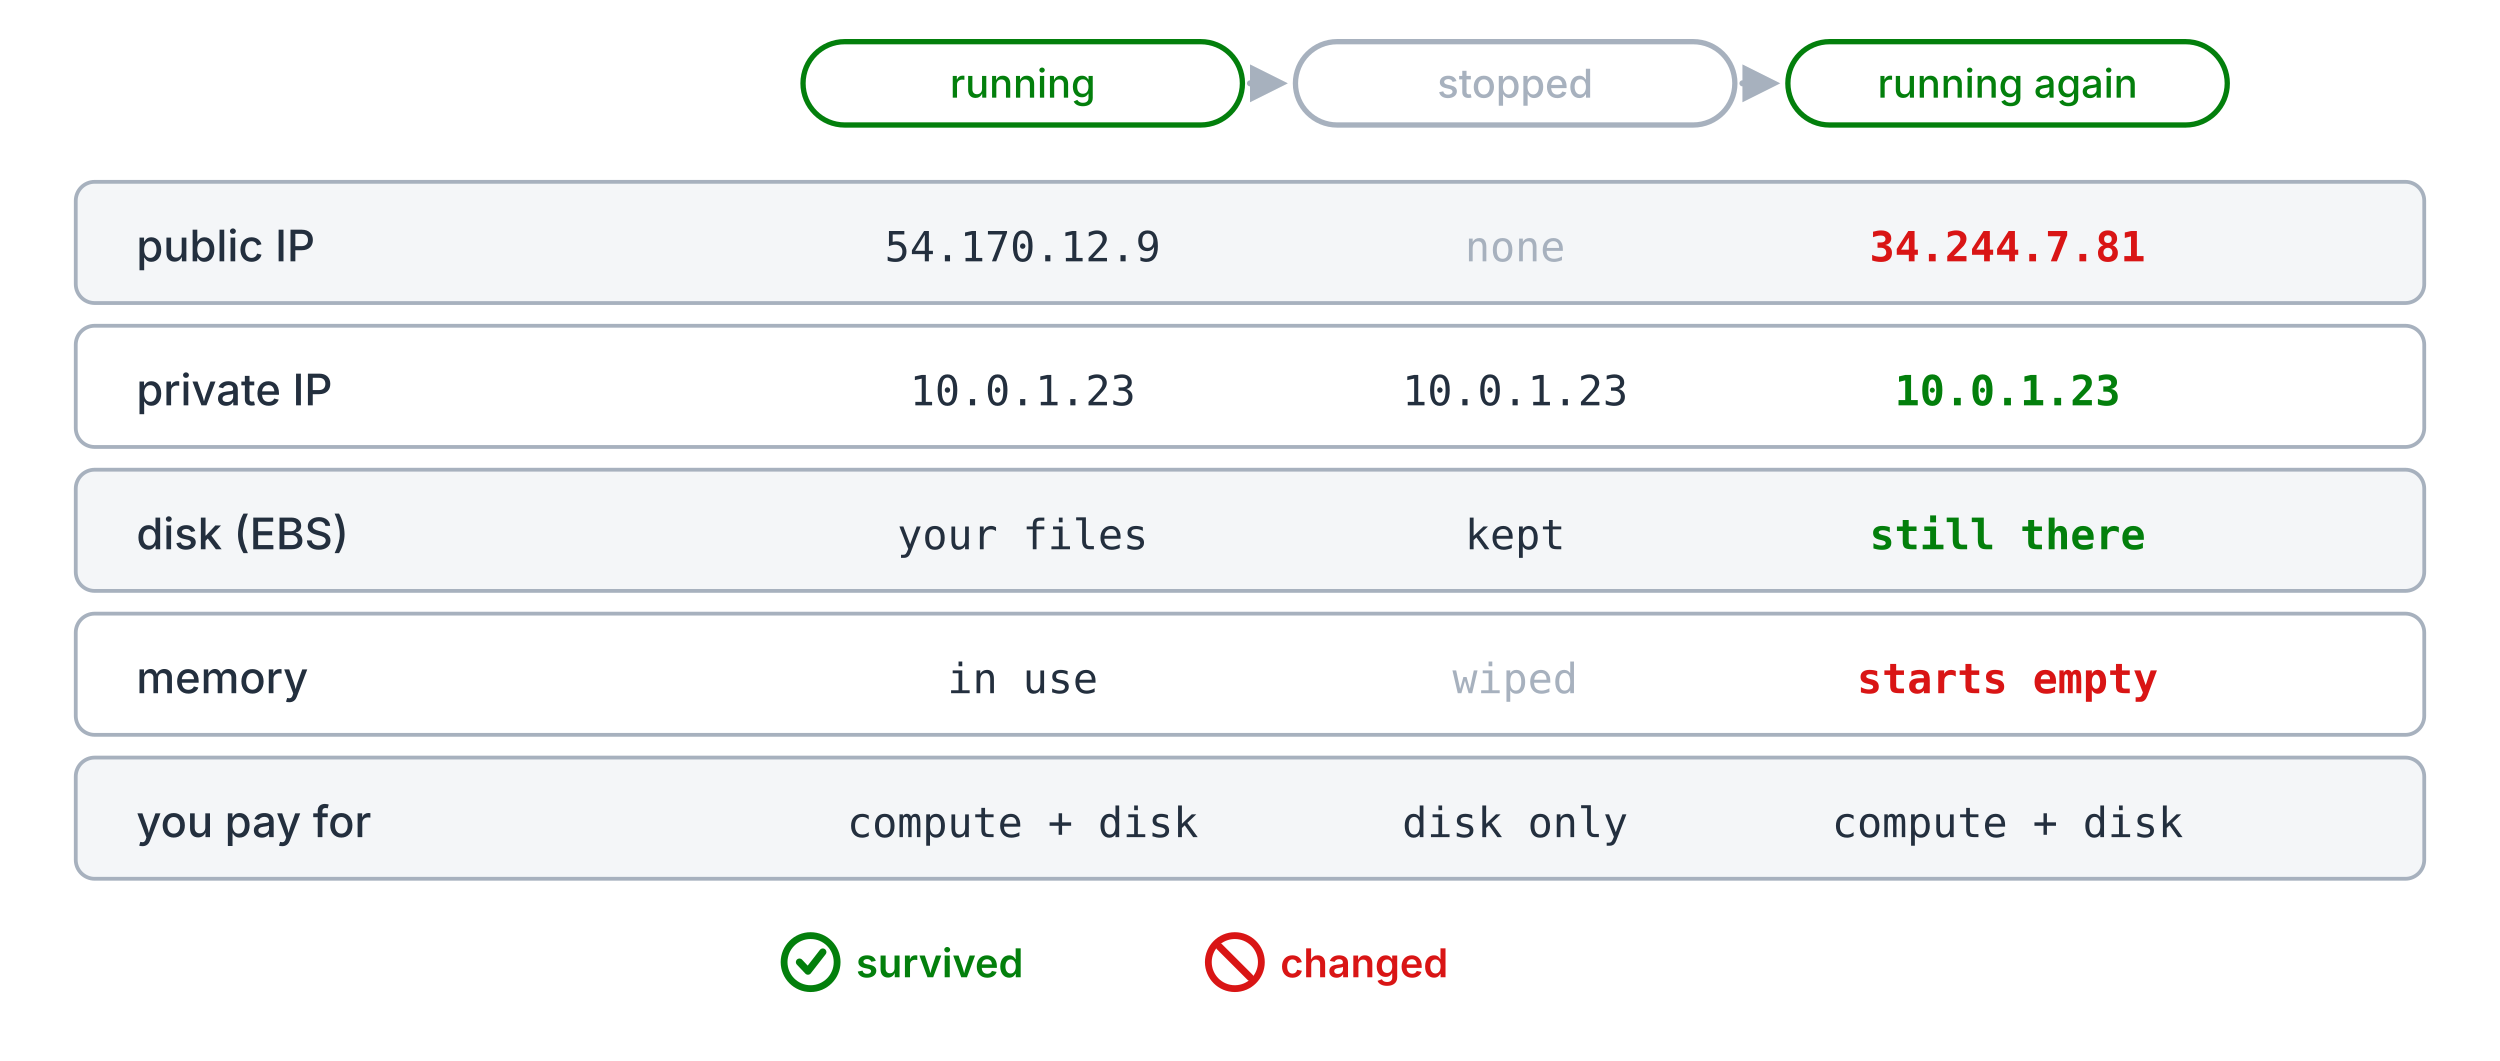
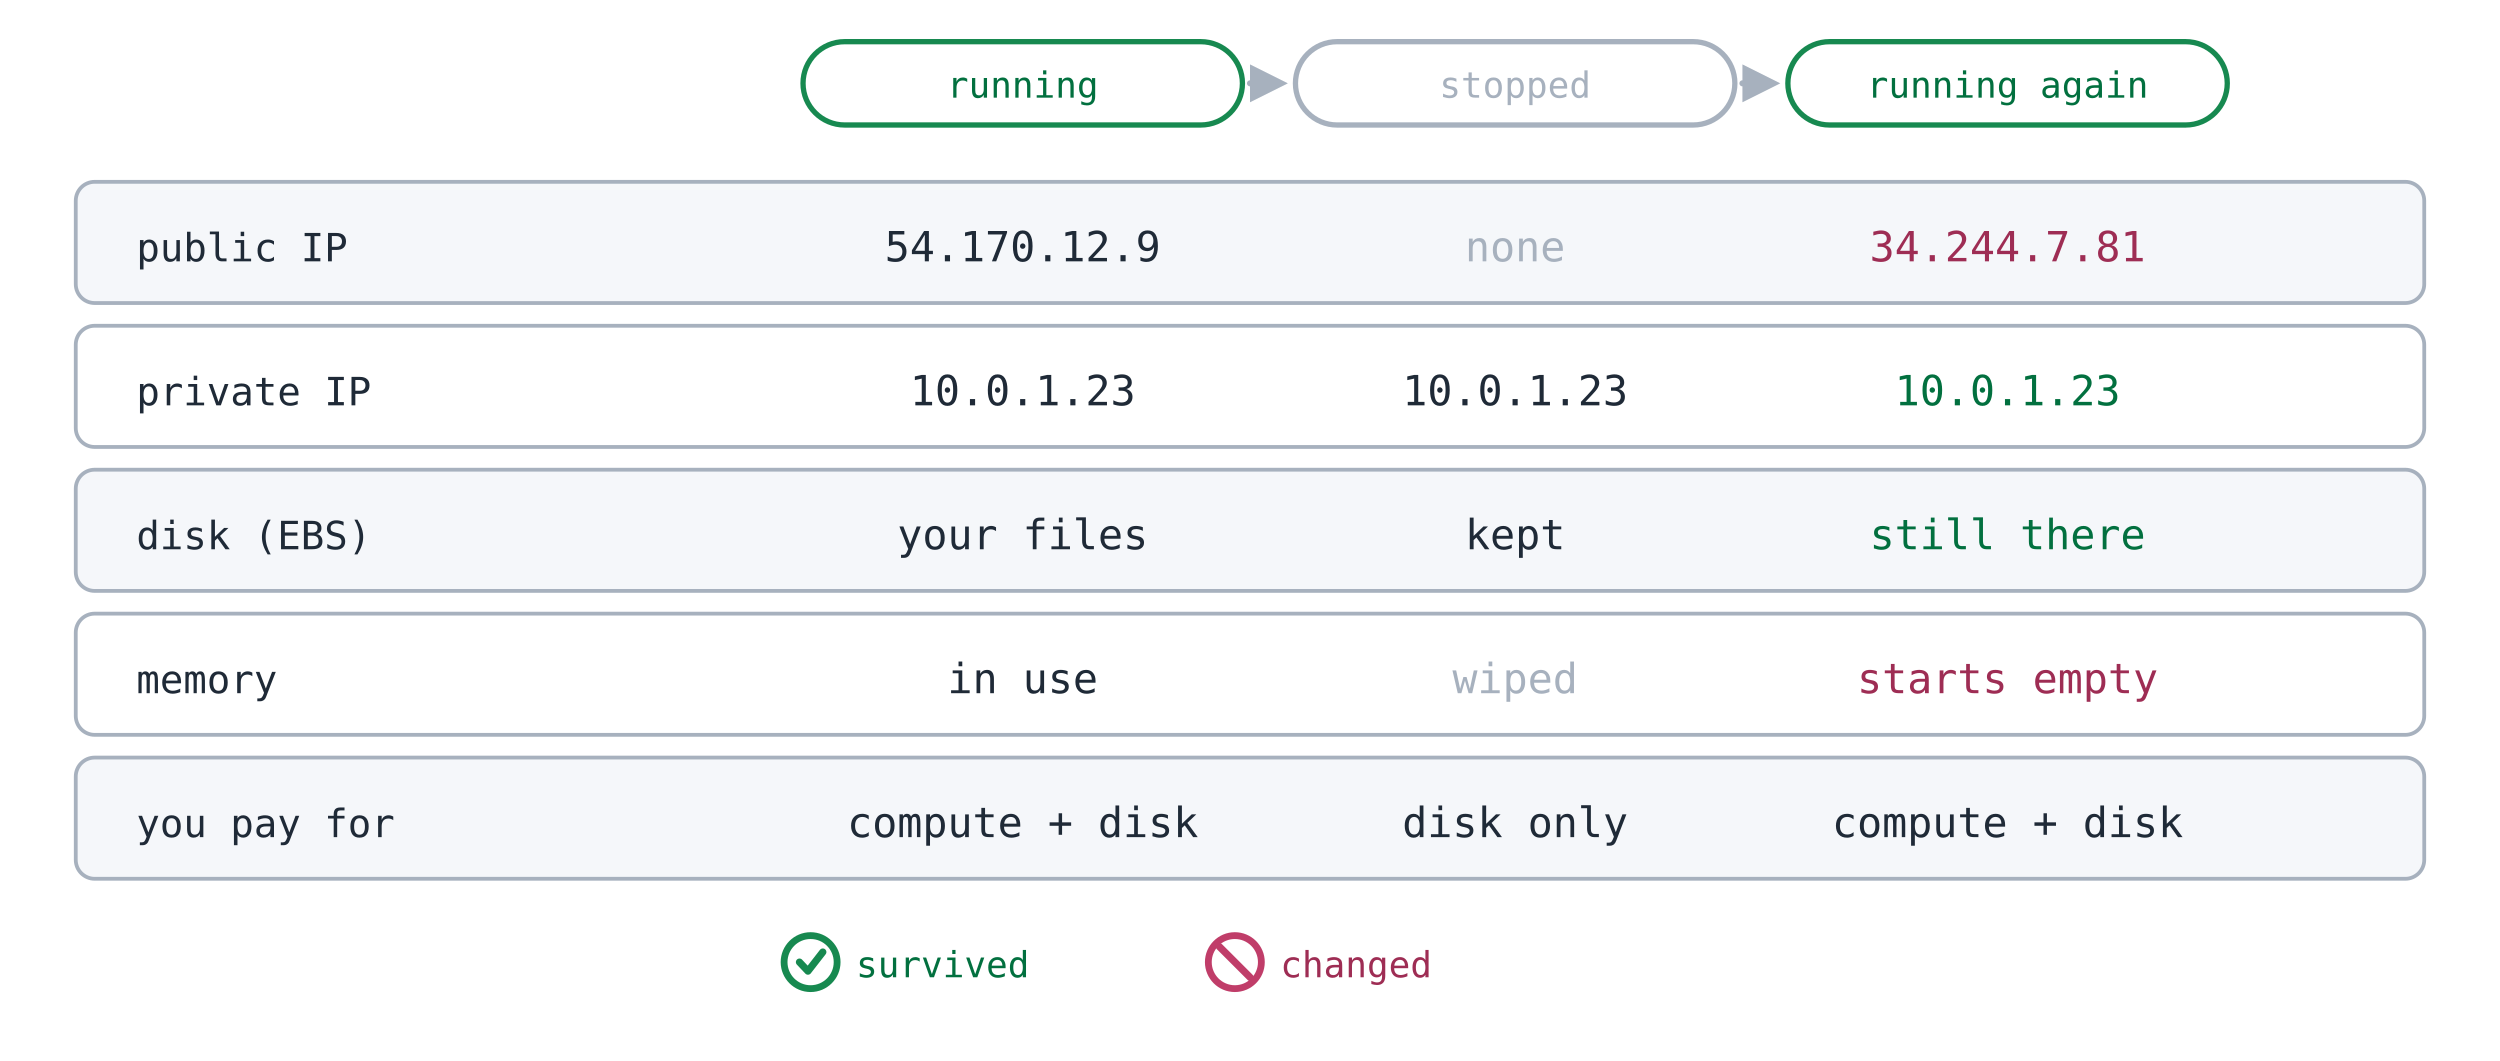
<svg xmlns="http://www.w3.org/2000/svg" class="dg" viewBox="0 0 660 280">
-   <style>.dg text{font-family:Inter,'Amazon Ember',Arial,Helvetica,sans-serif}.dg .mono{font-family:'JetBrains Mono',ui-monospace,Menlo,Consolas,monospace}.dg .f-ink{fill:var(--dg-ink,#232F3E)}.dg .s-ink{stroke:var(--dg-ink,#232F3E)}.dg .f-sub{fill:var(--dg-sub,#5F6B7A)}.dg .s-sub{stroke:var(--dg-sub,#5F6B7A)}.dg .f-faint{fill:var(--dg-faint,#A7B1BE)}.dg .s-faint{stroke:var(--dg-faint,#A7B1BE)}.dg .f-line{fill:var(--dg-line,#232F3E)}.dg .s-line{stroke:var(--dg-line,#232F3E)}.dg .f-surface{fill:var(--dg-surface,#F4F6F8)}.dg .s-surface{stroke:var(--dg-surface,#F4F6F8)}.dg .f-panel{fill:var(--dg-panel,#FFFFFF)}.dg .s-panel{stroke:var(--dg-panel,#FFFFFF)}.dg .f-net{fill:var(--dg-net,#8C4FFF)}.dg .s-net{stroke:var(--dg-net,#8C4FFF)}.dg .f-cmp{fill:var(--dg-cmp,#ED7100)}.dg .s-cmp{stroke:var(--dg-cmp,#ED7100)}.dg .f-pub{fill:var(--dg-pub,#7AA116)}.dg .s-pub{stroke:var(--dg-pub,#7AA116)}.dg .f-priv{fill:var(--dg-priv,#00A4A6)}.dg .s-priv{stroke:var(--dg-priv,#00A4A6)}.dg .f-sec{fill:var(--dg-sec,#DD344C)}.dg .s-sec{stroke:var(--dg-sec,#DD344C)}.dg .f-db{fill:var(--dg-db,#C925D1)}.dg .s-db{stroke:var(--dg-db,#C925D1)}.dg .f-you{fill:var(--dg-you,#3B62D4)}.dg .s-you{stroke:var(--dg-you,#3B62D4)}.dg .f-ok{fill:var(--dg-ok,#037F0C)}.dg .s-ok{stroke:var(--dg-ok,#037F0C)}.dg .f-bad{fill:var(--dg-bad,#D91515)}.dg .s-bad{stroke:var(--dg-bad,#D91515)}.dg .f-pubtint{fill:var(--dg-pubtint,#F2F6E8)}.dg .s-pubtint{stroke:var(--dg-pubtint,#F2F6E8)}.dg .f-privtint{fill:var(--dg-privtint,#E6F6F7)}.dg .s-privtint{stroke:var(--dg-privtint,#E6F6F7)}.dg .f-youtint{fill:var(--dg-youtint,#EEF2FC)}.dg .s-youtint{stroke:var(--dg-youtint,#EEF2FC)}.dg .f-nettint{fill:var(--dg-nettint,#F3EEFF)}.dg .s-nettint{stroke:var(--dg-nettint,#F3EEFF)}.dg .f-badtint{fill:var(--dg-badtint,#FDECEC)}.dg .s-badtint{stroke:var(--dg-badtint,#FDECEC)}</style>
+   <style>.dg text{font-family:Inter,'Amazon Ember',Arial,Helvetica,sans-serif}.dg .mono{font-family:'JetBrains Mono',ui-monospace,Menlo,Consolas,monospace}.dg .f-ink{fill:var(--dg-ink,#1F2A37)}.dg .s-ink{stroke:var(--dg-ink,#1F2A37)}.dg .f-ink2{fill:var(--dg-ink2,#3E4C5E)}.dg .s-ink2{stroke:var(--dg-ink2,#3E4C5E)}.dg .f-sub{fill:var(--dg-sub,#5F6B7A)}.dg .s-sub{stroke:var(--dg-sub,#5F6B7A)}.dg .f-mute{fill:var(--dg-mute,#6B7A8F)}.dg .s-mute{stroke:var(--dg-mute,#6B7A8F)}.dg .f-faint{fill:var(--dg-faint,#A7B1BE)}.dg .s-faint{stroke:var(--dg-faint,#A7B1BE)}.dg .f-line{fill:var(--dg-line,#475569)}.dg .s-line{stroke:var(--dg-line,#475569)}.dg .f-edge{fill:var(--dg-edge,#A3B1C2)}.dg .s-edge{stroke:var(--dg-edge,#A3B1C2)}.dg .f-edge2{fill:var(--dg-edge2,#D3DBE5)}.dg .s-edge2{stroke:var(--dg-edge2,#D3DBE5)}.dg .f-surface{fill:var(--dg-surface,#F5F7FA)}.dg .s-surface{stroke:var(--dg-surface,#F5F7FA)}.dg .f-panel{fill:var(--dg-panel,#FFFFFF)}.dg .s-panel{stroke:var(--dg-panel,#FFFFFF)}.dg .f-well{fill:var(--dg-well,#FFFFFF)}.dg .s-well{stroke:var(--dg-well,#FFFFFF)}.dg .f-body{fill:var(--dg-body,#F5F8FB)}.dg .s-body{stroke:var(--dg-body,#F5F8FB)}.dg .f-bodytop{fill:var(--dg-bodytop,#E9EEF4)}.dg .s-bodytop{stroke:var(--dg-bodytop,#E9EEF4)}.dg .f-bodyside{fill:var(--dg-bodyside,#DCE3EB)}.dg .s-bodyside{stroke:var(--dg-bodyside,#DCE3EB)}.dg .f-net{fill:var(--dg-net,#735ED1)}.dg .s-net{stroke:var(--dg-net,#735ED1)}.dg .f-cmp{fill:var(--dg-cmp,#D16100)}.dg .s-cmp{stroke:var(--dg-cmp,#D16100)}.dg .f-priv{fill:var(--dg-priv,#0A847F)}.dg .s-priv{stroke:var(--dg-priv,#0A847F)}.dg .f-pub{fill:var(--dg-pub,#51850E)}.dg .s-pub{stroke:var(--dg-pub,#51850E)}.dg .f-sec{fill:var(--dg-sec,#C43E45)}.dg .s-sec{stroke:var(--dg-sec,#C43E45)}.dg .f-db{fill:var(--dg-db,#A14DA7)}.dg .s-db{stroke:var(--dg-db,#A14DA7)}.dg .f-you{fill:var(--dg-you,#396ED6)}.dg .s-you{stroke:var(--dg-you,#396ED6)}.dg .f-ok{fill:var(--dg-ok,#178950)}.dg .s-ok{stroke:var(--dg-ok,#178950)}.dg .f-bad{fill:var(--dg-bad,#C03D69)}.dg .s-bad{stroke:var(--dg-bad,#C03D69)}.dg .f-nettint{fill:var(--dg-nettint,#E4E3FF)}.dg .s-nettint{stroke:var(--dg-nettint,#E4E3FF)}.dg .f-cmptint{fill:var(--dg-cmptint,#FFDFC9)}.dg .s-cmptint{stroke:var(--dg-cmptint,#FFDFC9)}.dg .f-privtint{fill:var(--dg-privtint,#C4F0EB)}.dg .s-privtint{stroke:var(--dg-privtint,#C4F0EB)}.dg .f-pubtint{fill:var(--dg-pubtint,#D9EFC5)}.dg .s-pubtint{stroke:var(--dg-pubtint,#D9EFC5)}.dg .f-sectint{fill:var(--dg-sectint,#FFDDDB)}.dg .s-sectint{stroke:var(--dg-sectint,#FFDDDB)}.dg .f-dbtint{fill:var(--dg-dbtint,#FCD9FD)}.dg .s-dbtint{stroke:var(--dg-dbtint,#FCD9FD)}.dg .f-youtint{fill:var(--dg-youtint,#DAE7FE)}.dg .s-youtint{stroke:var(--dg-youtint,#DAE7FE)}.dg .f-oktint{fill:var(--dg-oktint,#CDF0D7)}.dg .s-oktint{stroke:var(--dg-oktint,#CDF0D7)}.dg .f-pubarea{fill:var(--dg-pubarea,#EAF8E0)}.dg .s-pubarea{stroke:var(--dg-pubarea,#EAF8E0)}.dg .f-privarea{fill:var(--dg-privarea,#DBF7F4)}.dg .s-privarea{stroke:var(--dg-privarea,#DBF7F4)}.dg .f-badtint{fill:var(--dg-badtint,#FFDCE3)}.dg .s-badtint{stroke:var(--dg-badtint,#FFDCE3)}.dg .f-netcard{fill:var(--dg-netcard,#E4E3FF)}.dg .s-netcard{stroke:var(--dg-netcard,#E4E3FF)}.dg .f-netcardb{fill:var(--dg-netcardb,#E4E3FF)}.dg .s-netcardb{stroke:var(--dg-netcardb,#E4E3FF)}.dg .f-cmpcard{fill:var(--dg-cmpcard,#FFDFC9)}.dg .s-cmpcard{stroke:var(--dg-cmpcard,#FFDFC9)}.dg .f-cmpcardb{fill:var(--dg-cmpcardb,#FFDFC9)}.dg .s-cmpcardb{stroke:var(--dg-cmpcardb,#FFDFC9)}.dg .f-privcard{fill:var(--dg-privcard,#C4F0EB)}.dg .s-privcard{stroke:var(--dg-privcard,#C4F0EB)}.dg .f-privcardb{fill:var(--dg-privcardb,#C4F0EB)}.dg .s-privcardb{stroke:var(--dg-privcardb,#C4F0EB)}.dg .f-pubcard{fill:var(--dg-pubcard,#D9EFC5)}.dg .s-pubcard{stroke:var(--dg-pubcard,#D9EFC5)}.dg .f-pubcardb{fill:var(--dg-pubcardb,#D9EFC5)}.dg .s-pubcardb{stroke:var(--dg-pubcardb,#D9EFC5)}.dg .f-seccard{fill:var(--dg-seccard,#FFDDDB)}.dg .s-seccard{stroke:var(--dg-seccard,#FFDDDB)}.dg .f-seccardb{fill:var(--dg-seccardb,#FFDDDB)}.dg .s-seccardb{stroke:var(--dg-seccardb,#FFDDDB)}.dg .f-dbcard{fill:var(--dg-dbcard,#FCD9FD)}.dg .s-dbcard{stroke:var(--dg-dbcard,#FCD9FD)}.dg .f-dbcardb{fill:var(--dg-dbcardb,#FCD9FD)}.dg .s-dbcardb{stroke:var(--dg-dbcardb,#FCD9FD)}.dg .f-youcard{fill:var(--dg-youcard,#DAE7FE)}.dg .s-youcard{stroke:var(--dg-youcard,#DAE7FE)}.dg .f-youcardb{fill:var(--dg-youcardb,#DAE7FE)}.dg .s-youcardb{stroke:var(--dg-youcardb,#DAE7FE)}.dg .f-okcard{fill:var(--dg-okcard,#CDF0D7)}.dg .s-okcard{stroke:var(--dg-okcard,#CDF0D7)}.dg .f-okcardb{fill:var(--dg-okcardb,#CDF0D7)}.dg .s-okcardb{stroke:var(--dg-okcardb,#CDF0D7)}.dg .f-badcard{fill:var(--dg-badcard,#FFDCE3)}.dg .s-badcard{stroke:var(--dg-badcard,#FFDCE3)}.dg .f-badcardb{fill:var(--dg-badcardb,#FFDCE3)}.dg .s-badcardb{stroke:var(--dg-badcardb,#FFDCE3)}.dg text.f-net{fill:var(--dg-net-text,#5C4AAC)}.dg text.f-cmp{fill:var(--dg-cmp-text,#A34202)}.dg text.f-priv{fill:var(--dg-priv-text,#02736E)}.dg text.f-pub{fill:var(--dg-pub-text,#456B02)}.dg text.f-sec{fill:var(--dg-sec-text,#A12F35)}.dg text.f-db{fill:var(--dg-db-text,#86398B)}.dg text.f-you{fill:var(--dg-you-text,#2B58B1)}.dg text.f-ok{fill:var(--dg-ok-text,#02703F)}.dg text.f-bad{fill:var(--dg-bad-text,#9E2D54)}</style>
  <rect x="212.0" y="11" width="116" height="22" rx="11" class="s-ok f-panel" stroke-width="1.4" />
-   <text x="270" y="25.78" class="f-ok" font-size="10.5" font-weight="500" text-anchor="middle">running</text>
+   <text x="270" y="25.78" class="f-ok mono" font-size="9.5" font-weight="500" text-anchor="middle">running</text>
  <rect x="342.0" y="11" width="116" height="22" rx="11" class="s-faint f-panel" stroke-width="1.4" />
-   <text x="400" y="25.78" class="f-faint" font-size="10.5" font-weight="500" text-anchor="middle">stopped</text>
+   <text x="400" y="25.78" class="f-faint mono" font-size="9.5" font-weight="500" text-anchor="middle">stopped</text>
  <rect x="472.0" y="11" width="116" height="22" rx="11" class="s-ok f-panel" stroke-width="1.4" />
-   <text x="530" y="25.78" class="f-ok" font-size="10.5" font-weight="500" text-anchor="middle">running again</text>
+   <text x="530" y="25.78" class="f-ok mono" font-size="9.5" font-weight="500" text-anchor="middle">running again</text>
  <path d="M330 22 L334.0 22.0" class="s-faint" fill="none" stroke-width="1.6" stroke-linejoin="round" stroke-linecap="round" />
  <polygon points="340.0,22.0 330.0,17.0 330.0,27.0" class="f-faint" />
  <path d="M460 22 L464.0 22.0" class="s-faint" fill="none" stroke-width="1.6" stroke-linejoin="round" stroke-linecap="round" />
  <polygon points="470.0,22.0 460.0,17.0 460.0,27.0" class="f-faint" />
  <rect x="20" y="48" width="620" height="32" rx="5" class="s-faint f-surface" stroke-width="1" />
-   <text x="36" y="69" class="f-ink" font-size="11.5" font-weight="500" text-anchor="start">public IP</text>
+   <text x="36" y="69" class="f-ink mono" font-size="10.3" font-weight="500" text-anchor="start">public IP</text>
  <text x="270" y="69" class="f-ink mono" font-size="11" font-weight="400" text-anchor="middle">54.170.12.9</text>
  <text x="400" y="69" class="f-faint mono" font-size="11" font-weight="400" text-anchor="middle">none</text>
-   <text x="530" y="69" class="f-bad mono" font-size="11" font-weight="600" text-anchor="middle">34.244.7.81</text>
+   <text x="530" y="69" class="f-bad mono" font-size="11" font-weight="500" text-anchor="middle">34.244.7.81</text>
  <rect x="20" y="86" width="620" height="32" rx="5" class="s-faint f-panel" stroke-width="1" />
-   <text x="36" y="107" class="f-ink" font-size="11.5" font-weight="500" text-anchor="start">private IP</text>
+   <text x="36" y="107" class="f-ink mono" font-size="10.3" font-weight="500" text-anchor="start">private IP</text>
  <text x="270" y="107" class="f-ink mono" font-size="11" font-weight="400" text-anchor="middle">10.0.1.23</text>
  <text x="400" y="107" class="f-ink mono" font-size="11" font-weight="400" text-anchor="middle">10.0.1.23</text>
-   <text x="530" y="107" class="f-ok mono" font-size="11" font-weight="600" text-anchor="middle">10.0.1.23</text>
+   <text x="530" y="107" class="f-ok mono" font-size="11" font-weight="500" text-anchor="middle">10.0.1.23</text>
  <rect x="20" y="124" width="620" height="32" rx="5" class="s-faint f-surface" stroke-width="1" />
-   <text x="36" y="145" class="f-ink" font-size="11.5" font-weight="500" text-anchor="start">disk (EBS)</text>
+   <text x="36" y="145" class="f-ink mono" font-size="10.3" font-weight="500" text-anchor="start">disk (EBS)</text>
  <text x="270" y="145" class="f-ink mono" font-size="11" font-weight="400" text-anchor="middle">your files</text>
  <text x="400" y="145" class="f-ink mono" font-size="11" font-weight="400" text-anchor="middle">kept</text>
-   <text x="530" y="145" class="f-ok mono" font-size="11" font-weight="600" text-anchor="middle">still there</text>
+   <text x="530" y="145" class="f-ok mono" font-size="11" font-weight="500" text-anchor="middle">still there</text>
  <rect x="20" y="162" width="620" height="32" rx="5" class="s-faint f-panel" stroke-width="1" />
-   <text x="36" y="183" class="f-ink" font-size="11.5" font-weight="500" text-anchor="start">memory</text>
+   <text x="36" y="183" class="f-ink mono" font-size="10.3" font-weight="500" text-anchor="start">memory</text>
  <text x="270" y="183" class="f-ink mono" font-size="11" font-weight="400" text-anchor="middle">in use</text>
  <text x="400" y="183" class="f-faint mono" font-size="11" font-weight="400" text-anchor="middle">wiped</text>
-   <text x="530" y="183" class="f-bad mono" font-size="11" font-weight="600" text-anchor="middle">starts empty</text>
+   <text x="530" y="183" class="f-bad mono" font-size="11" font-weight="500" text-anchor="middle">starts empty</text>
  <rect x="20" y="200" width="620" height="32" rx="5" class="s-faint f-surface" stroke-width="1" />
-   <text x="36" y="221" class="f-ink" font-size="11.5" font-weight="500" text-anchor="start">you pay for</text>
+   <text x="36" y="221" class="f-ink mono" font-size="10.3" font-weight="500" text-anchor="start">you pay for</text>
  <text x="270" y="221" class="f-ink mono" font-size="11" font-weight="400" text-anchor="middle">compute + disk</text>
  <text x="400" y="221" class="f-ink mono" font-size="11" font-weight="400" text-anchor="middle">disk only</text>
  <text x="530" y="221" class="f-ink mono" font-size="11" font-weight="400" text-anchor="middle">compute + disk</text>
  <circle cx="214" cy="254" r="7" class="f-panel s-ok" stroke-width="1.8" />
  <path d="M211.06 254 L213.3 256.38 L217.22 251.34" class="s-ok" fill="none" stroke-width="1.9" stroke-linejoin="round" stroke-linecap="round" />
-   <text x="226" y="258" class="f-ok" font-size="10.5" font-weight="600" text-anchor="start">survived</text>
+   <text x="226" y="258" class="f-ok mono" font-size="9.5" font-weight="500" text-anchor="start">survived</text>
  <circle cx="326" cy="254" r="7" class="f-panel s-bad" stroke-width="1.8" />
  <path d="M321.94 249.94 L330.06 258.06" class="s-bad" fill="none" stroke-width="1.9" stroke-linejoin="round" stroke-linecap="round" />
-   <text x="338" y="258" class="f-bad" font-size="10.5" font-weight="600" text-anchor="start">changed</text>
+   <text x="338" y="258" class="f-bad mono" font-size="9.5" font-weight="500" text-anchor="start">changed</text>
</svg>
